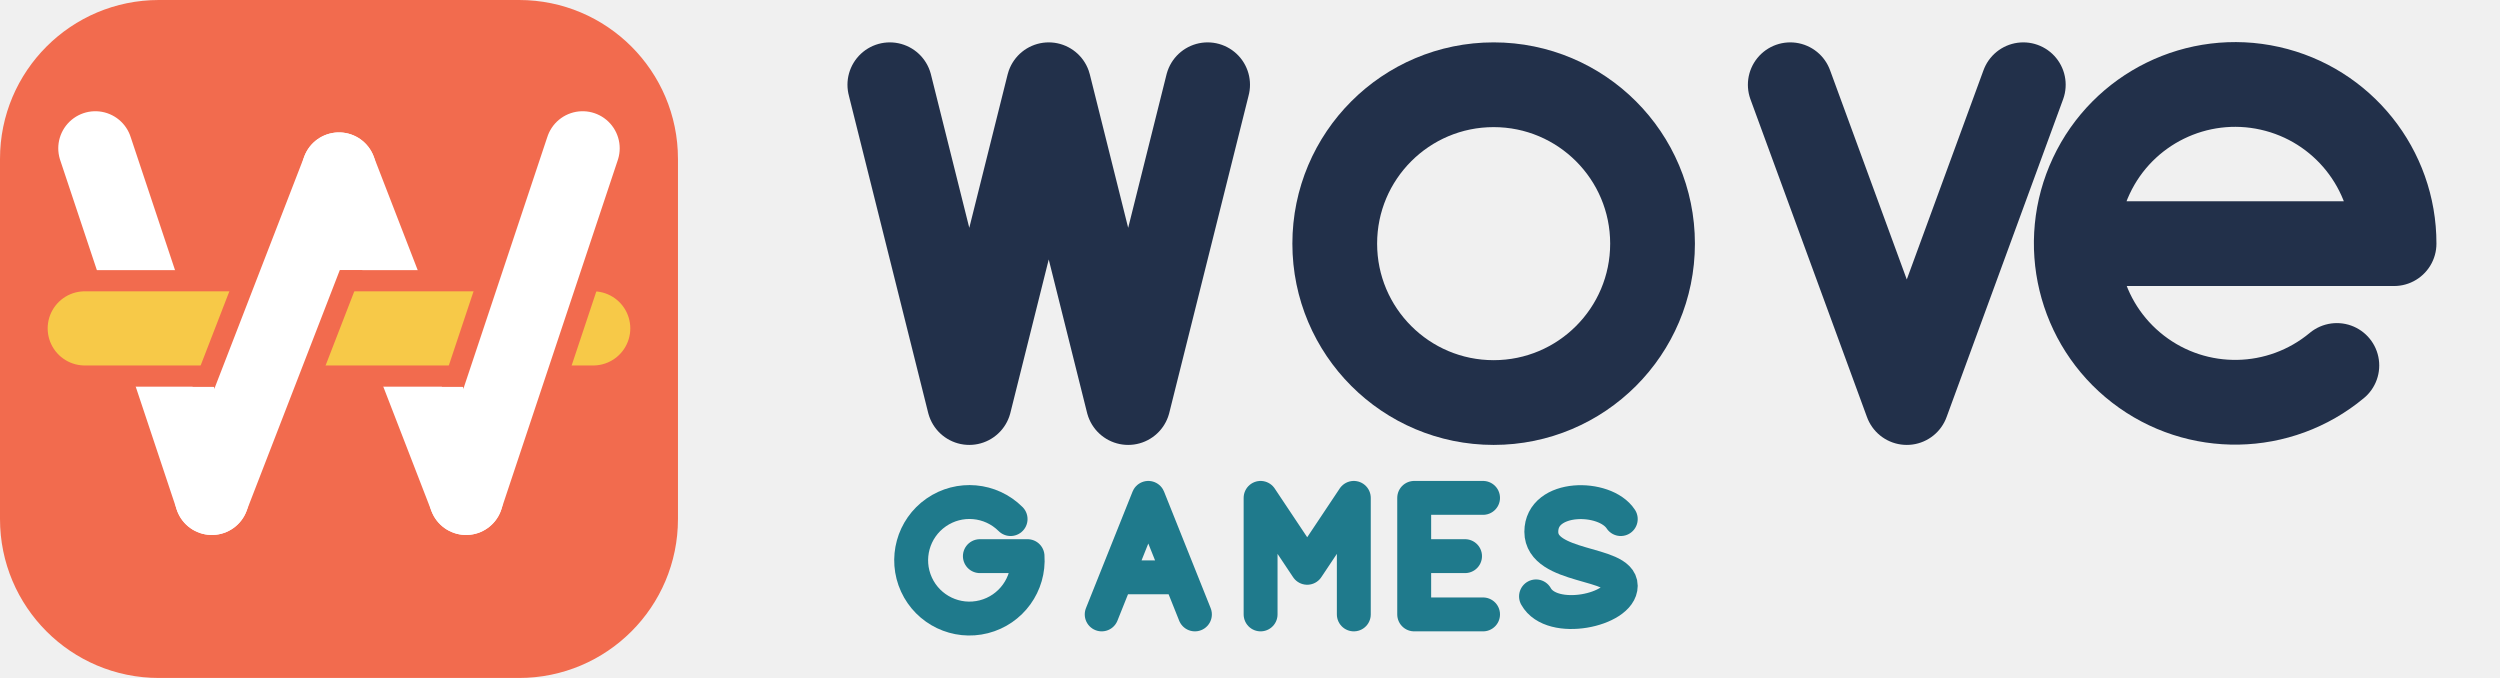
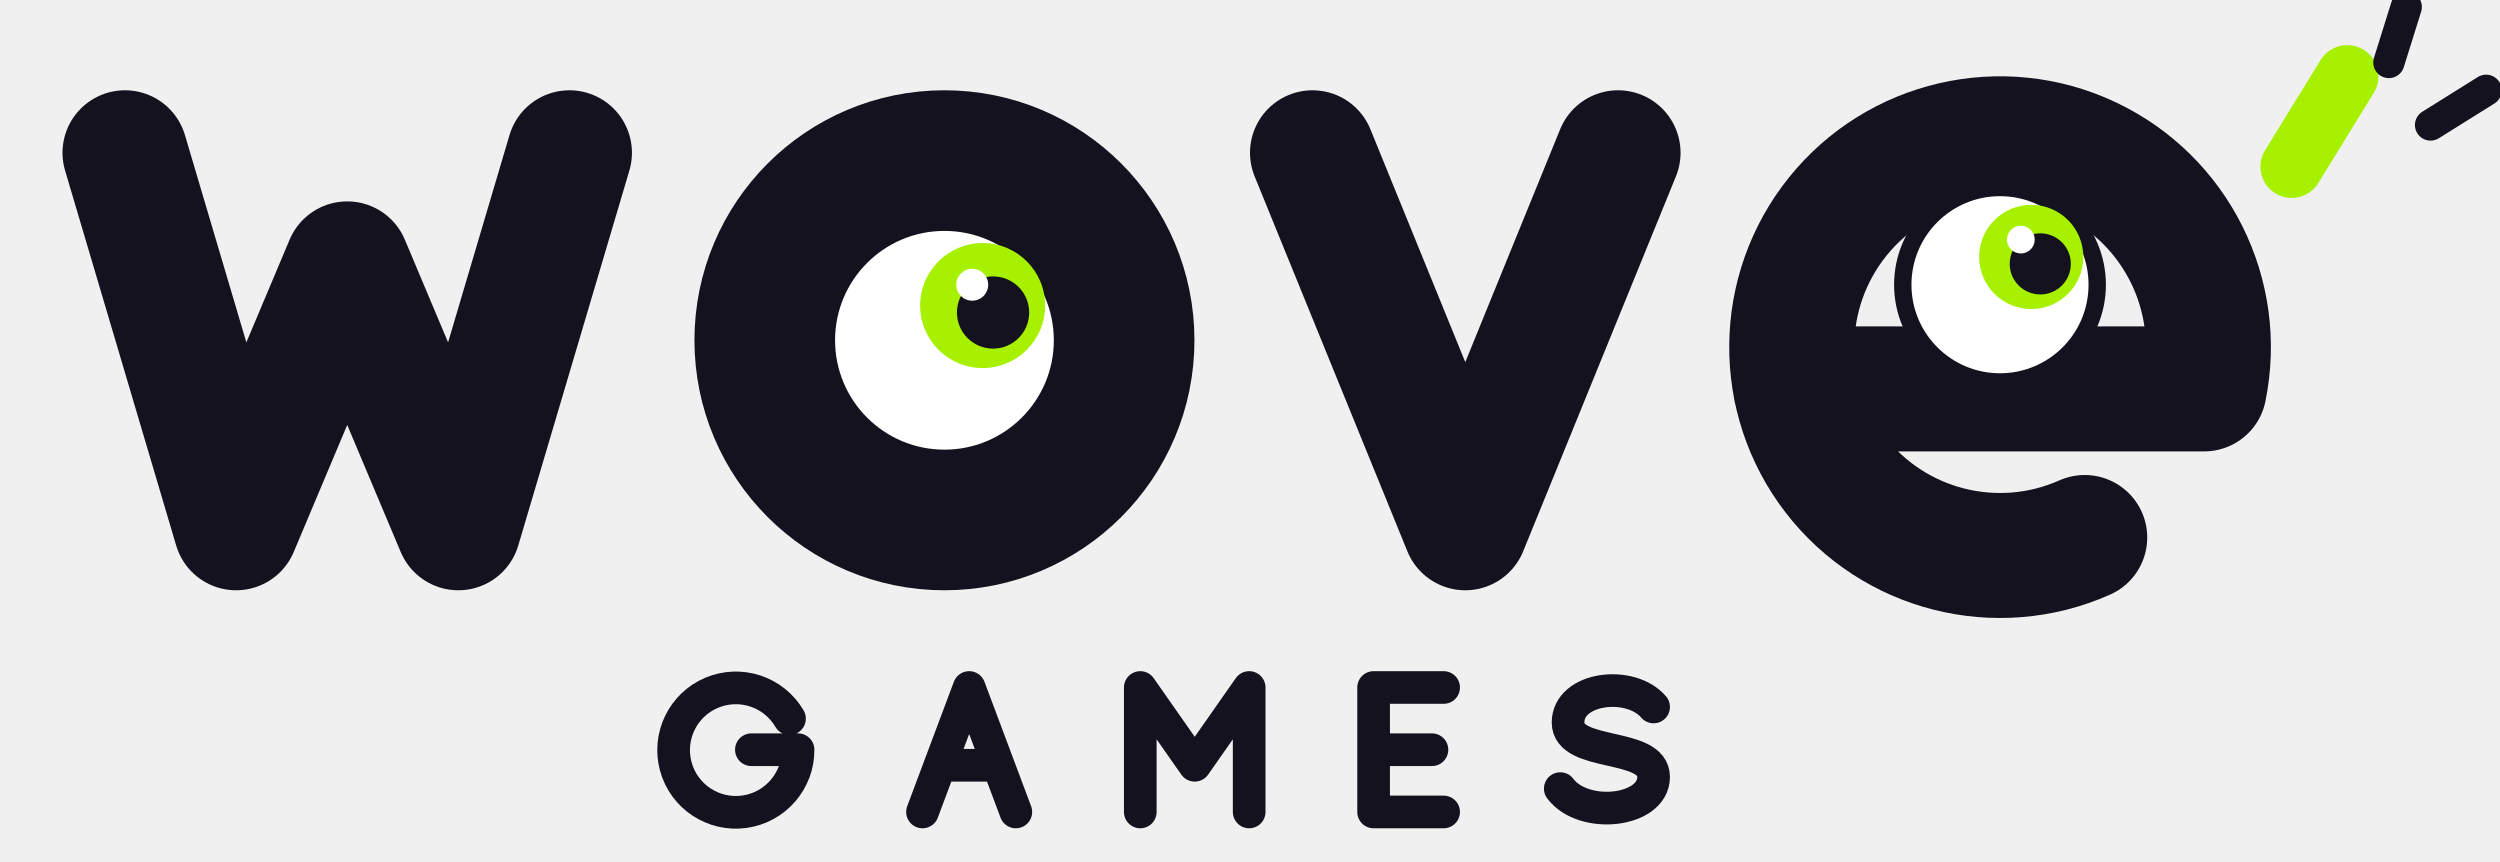
- <svg xmlns="http://www.w3.org/2000/svg" viewBox="0 0 236 64" width="236" height="64" role="img" aria-label="Wove Games">
-   <rect width="64" height="64" rx="15" fill="#F26B4E" />
-   <g fill="none" stroke-width="7" stroke-linecap="round" stroke-linejoin="round">
-     <path d="M9 14l11 33M32 16l12 31" stroke="#FFFFFF" />
-     <path d="M8 31H56" stroke="#F26B4E" stroke-width="11" />
-     <path d="M8 31H56" stroke="#F7C948" />
-     <g clip-path="url(#band)">
-       <path d="M20 47l12-31M44 47l11-33" stroke="#F26B4E" stroke-width="11" />
+ <svg xmlns="http://www.w3.org/2000/svg" viewBox="0 0 360 124" width="360" height="124" color="#14121F" role="img" aria-label="Wove Games">
+   <g fill="none" stroke="currentColor" stroke-width="18" stroke-linecap="round" stroke-linejoin="round">
+     <path d="M18 22l16 54 16-38 16 38 16-54" />
+     <circle cx="136" cy="49" r="27" />
+     <path d="M189 22l22 54 22-54" />
+     <path d="M258.6 56h58.8a30 30 0 1 0-17.2 21.4" />
+     <path d="M258.6 56h58.8" stroke-width="13" />
+   </g>
+   <g>
+     <g fill="#fff" stroke="#14121F" stroke-width="2.5">
+       <circle cx="136" cy="49" r="17" />
+       <circle cx="288" cy="41" r="14" />
    </g>
-     <path d="M20 47l12-31M44 47l11-33" stroke="#FFFFFF" />
+     <circle cx="141.5" cy="44" r="9" fill="#A6F000" />
+     <circle cx="143" cy="45" r="5.2" fill="#14121F" />
+     <circle cx="140" cy="41" r="2.3" fill="#fff" />
+     <circle cx="292.5" cy="37" r="7.5" fill="#A6F000" />
+     <circle cx="293.8" cy="38" r="4.4" fill="#14121F" />
+     <circle cx="291" cy="34.5" r="2" fill="#fff" />
  </g>
-   <clipPath id="band">
-     <rect x="0" y="25.5" width="64" height="11" />
-   </clipPath>
-   <g transform="translate(84 8)" fill="none" stroke="#22304A" stroke-width="8" stroke-linecap="round" stroke-linejoin="round">
-     <path d="M0 0l7.5 30 7.5-30 7.5 30 7.5-30" />
-     <circle cx="57" cy="15" r="15" />
-     <path d="M85 0l11 30 11-30" />
-     <path d="M112 15h30a15 15 0 1 0-5.4 11.5" />
+   <g fill="none" stroke-linecap="round">
+     <path d="M330 24l8-13" stroke="#A6F000" stroke-width="9" />
+     <path d="M344 9l2.5-8M350 18l8-5" stroke="currentColor" stroke-width="4.5" />
  </g>
-   <g transform="translate(86 47)" fill="none" stroke="#1F7A8C" stroke-width="3.2" stroke-linecap="round" stroke-linejoin="round">
-     <path d="M9.4 2a5.5 5.5 0 1 0 1.6 3.5h-4.5" />
-     <path d="M18 11l4.4-11 4.4 11M19.8 7.5h5.2" />
-     <path d="M33 11V0l4.4 6.6L41.8 0v11" />
-     <path d="M54 0h-6.5v11h6.5M47.5 5.5h4.8" />
-     <path d="M67 2c-1.5-2.3-7.5-2.3-7.5 1.2S67 6 67 8.3 60.5 12 59 9.3" />
+   <g fill="none" stroke="currentColor" stroke-width="4.2" stroke-linecap="round" stroke-linejoin="round" transform="translate(97 99) scale(1.12)">
+     <path d="M14.9 4a8 8 0 1 0 1.1 4h-6" />
+     <path d="M32 16l6-16 6 16M34.5 10h7" />
+     <path d="M60 16V0l7 10 7-10v16" />
+     <path d="M99 0h-9v16h9M90 8h7.5" />
+     <path d="M126 2.5c-3-3.5-11-2.5-11 2s11 2.5 11 7-9 5.5-12 1.5" />
  </g>
</svg>
